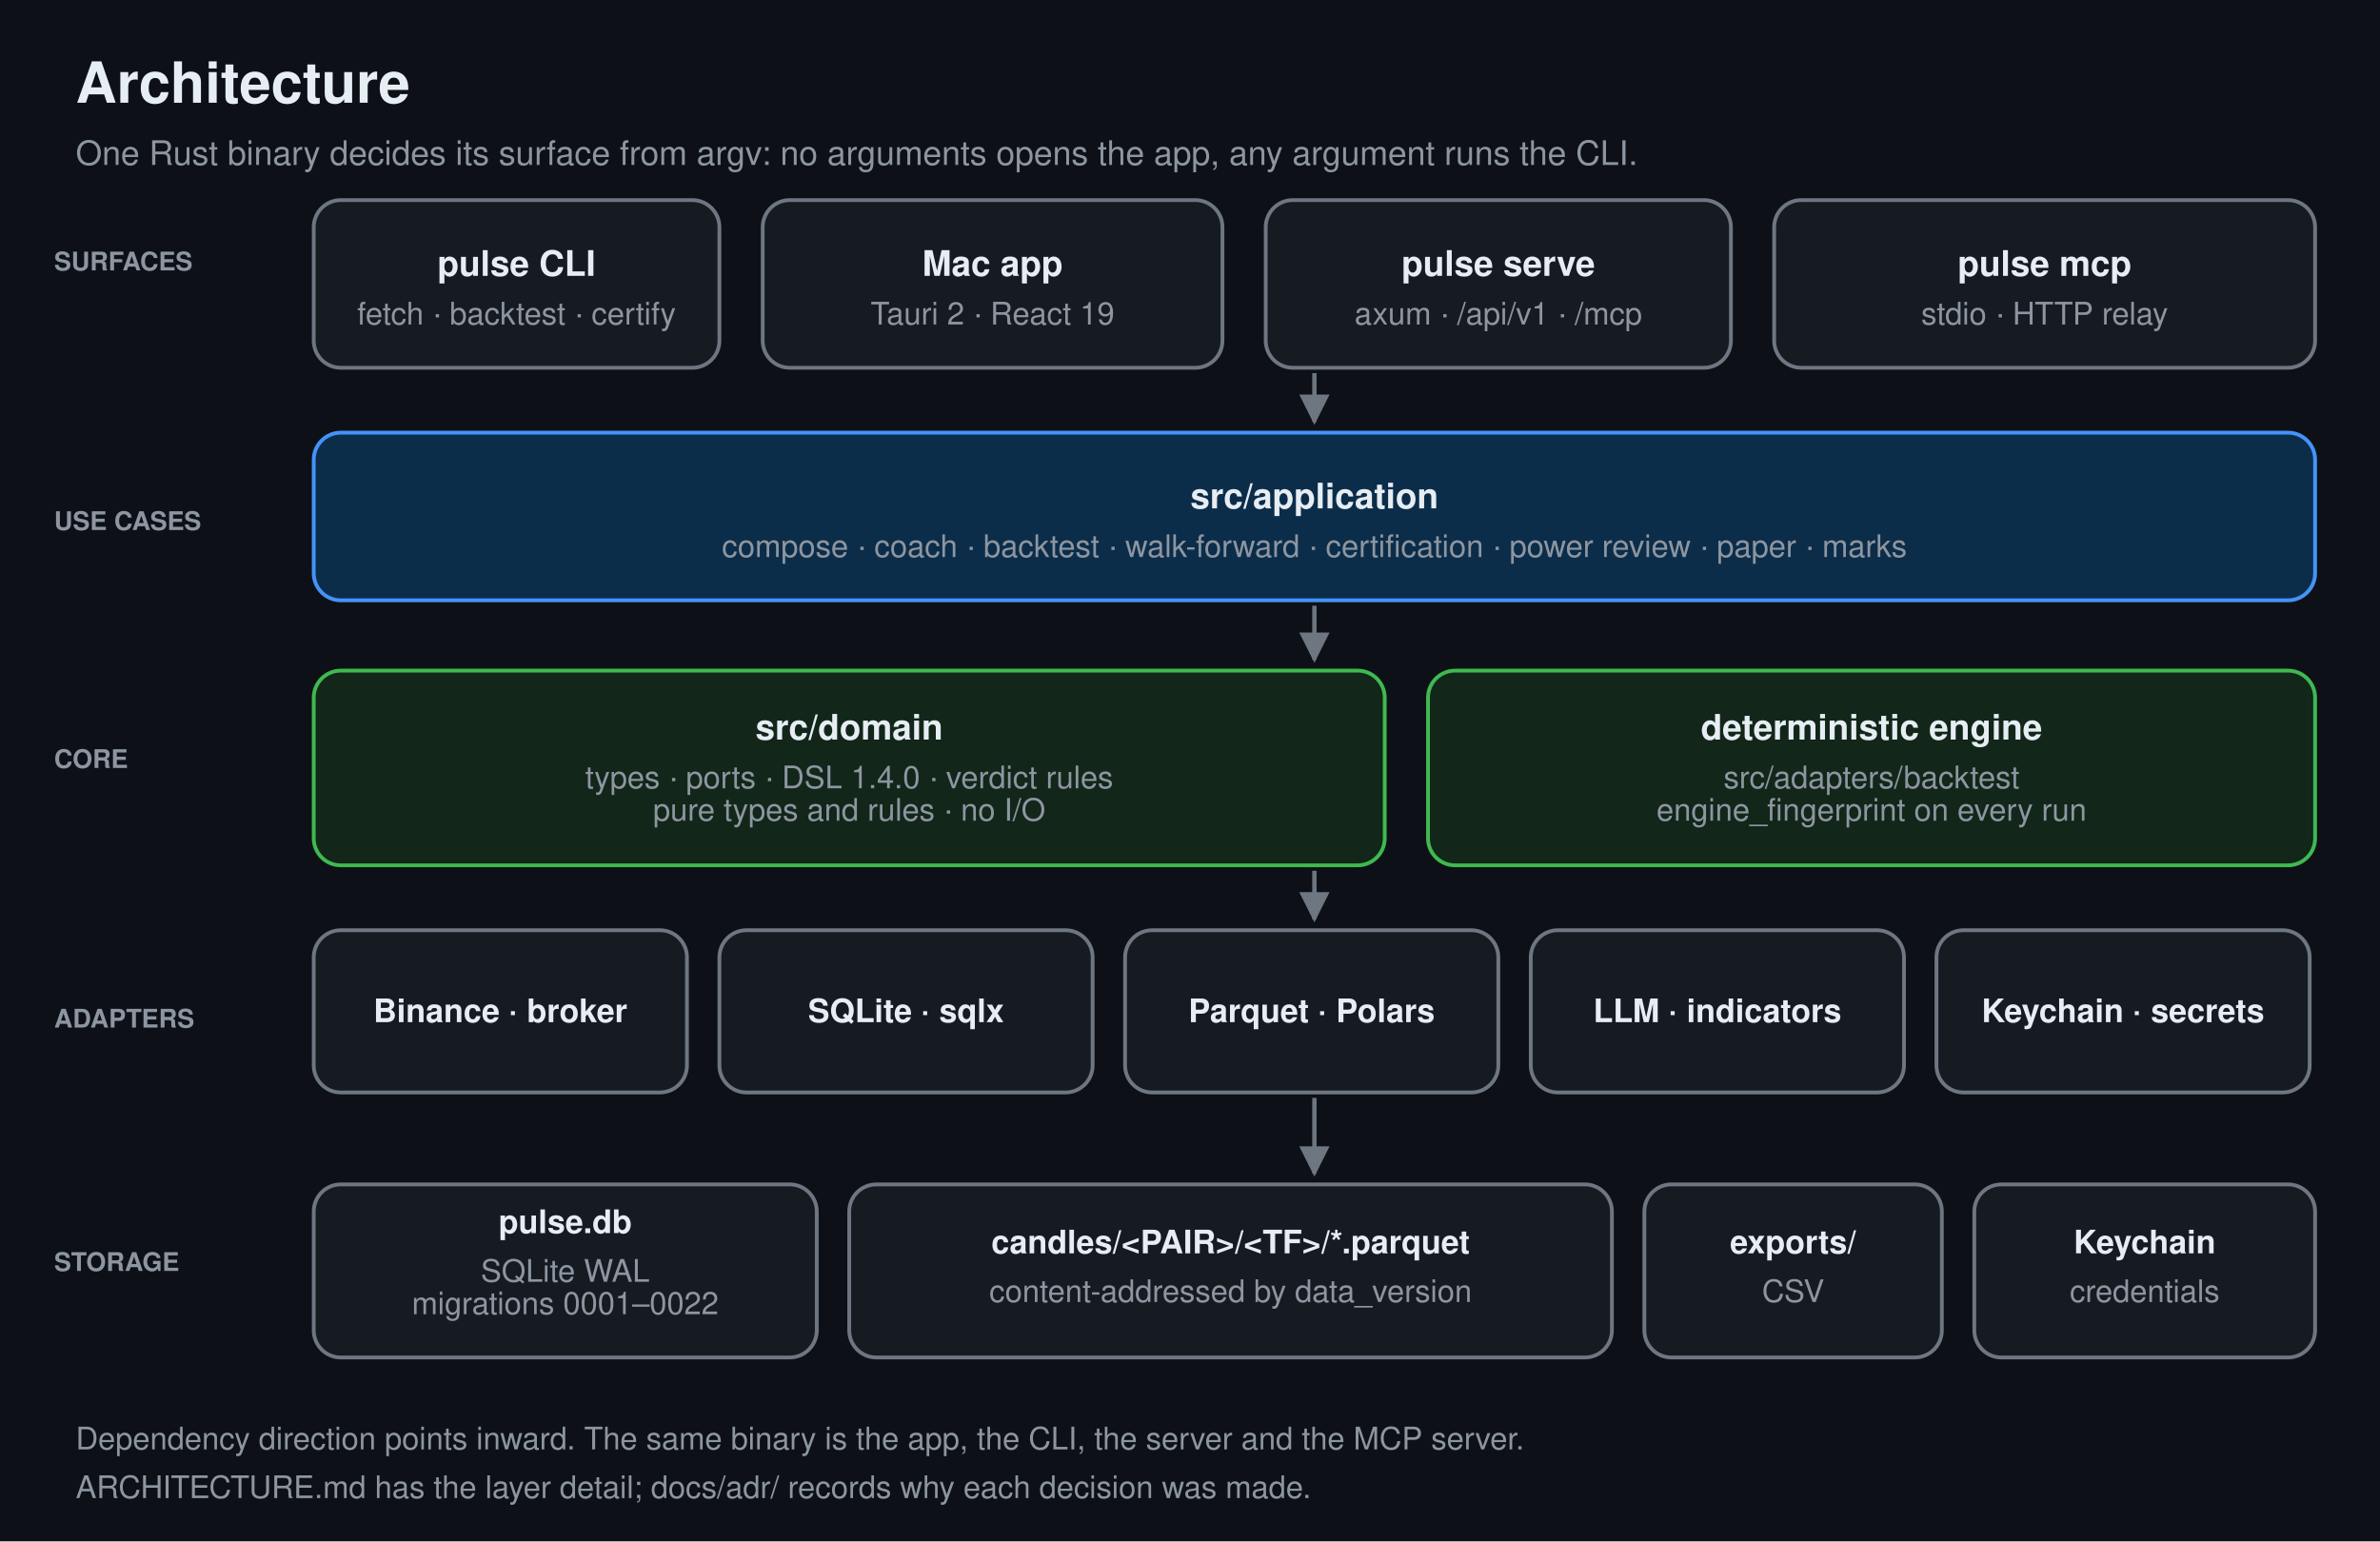
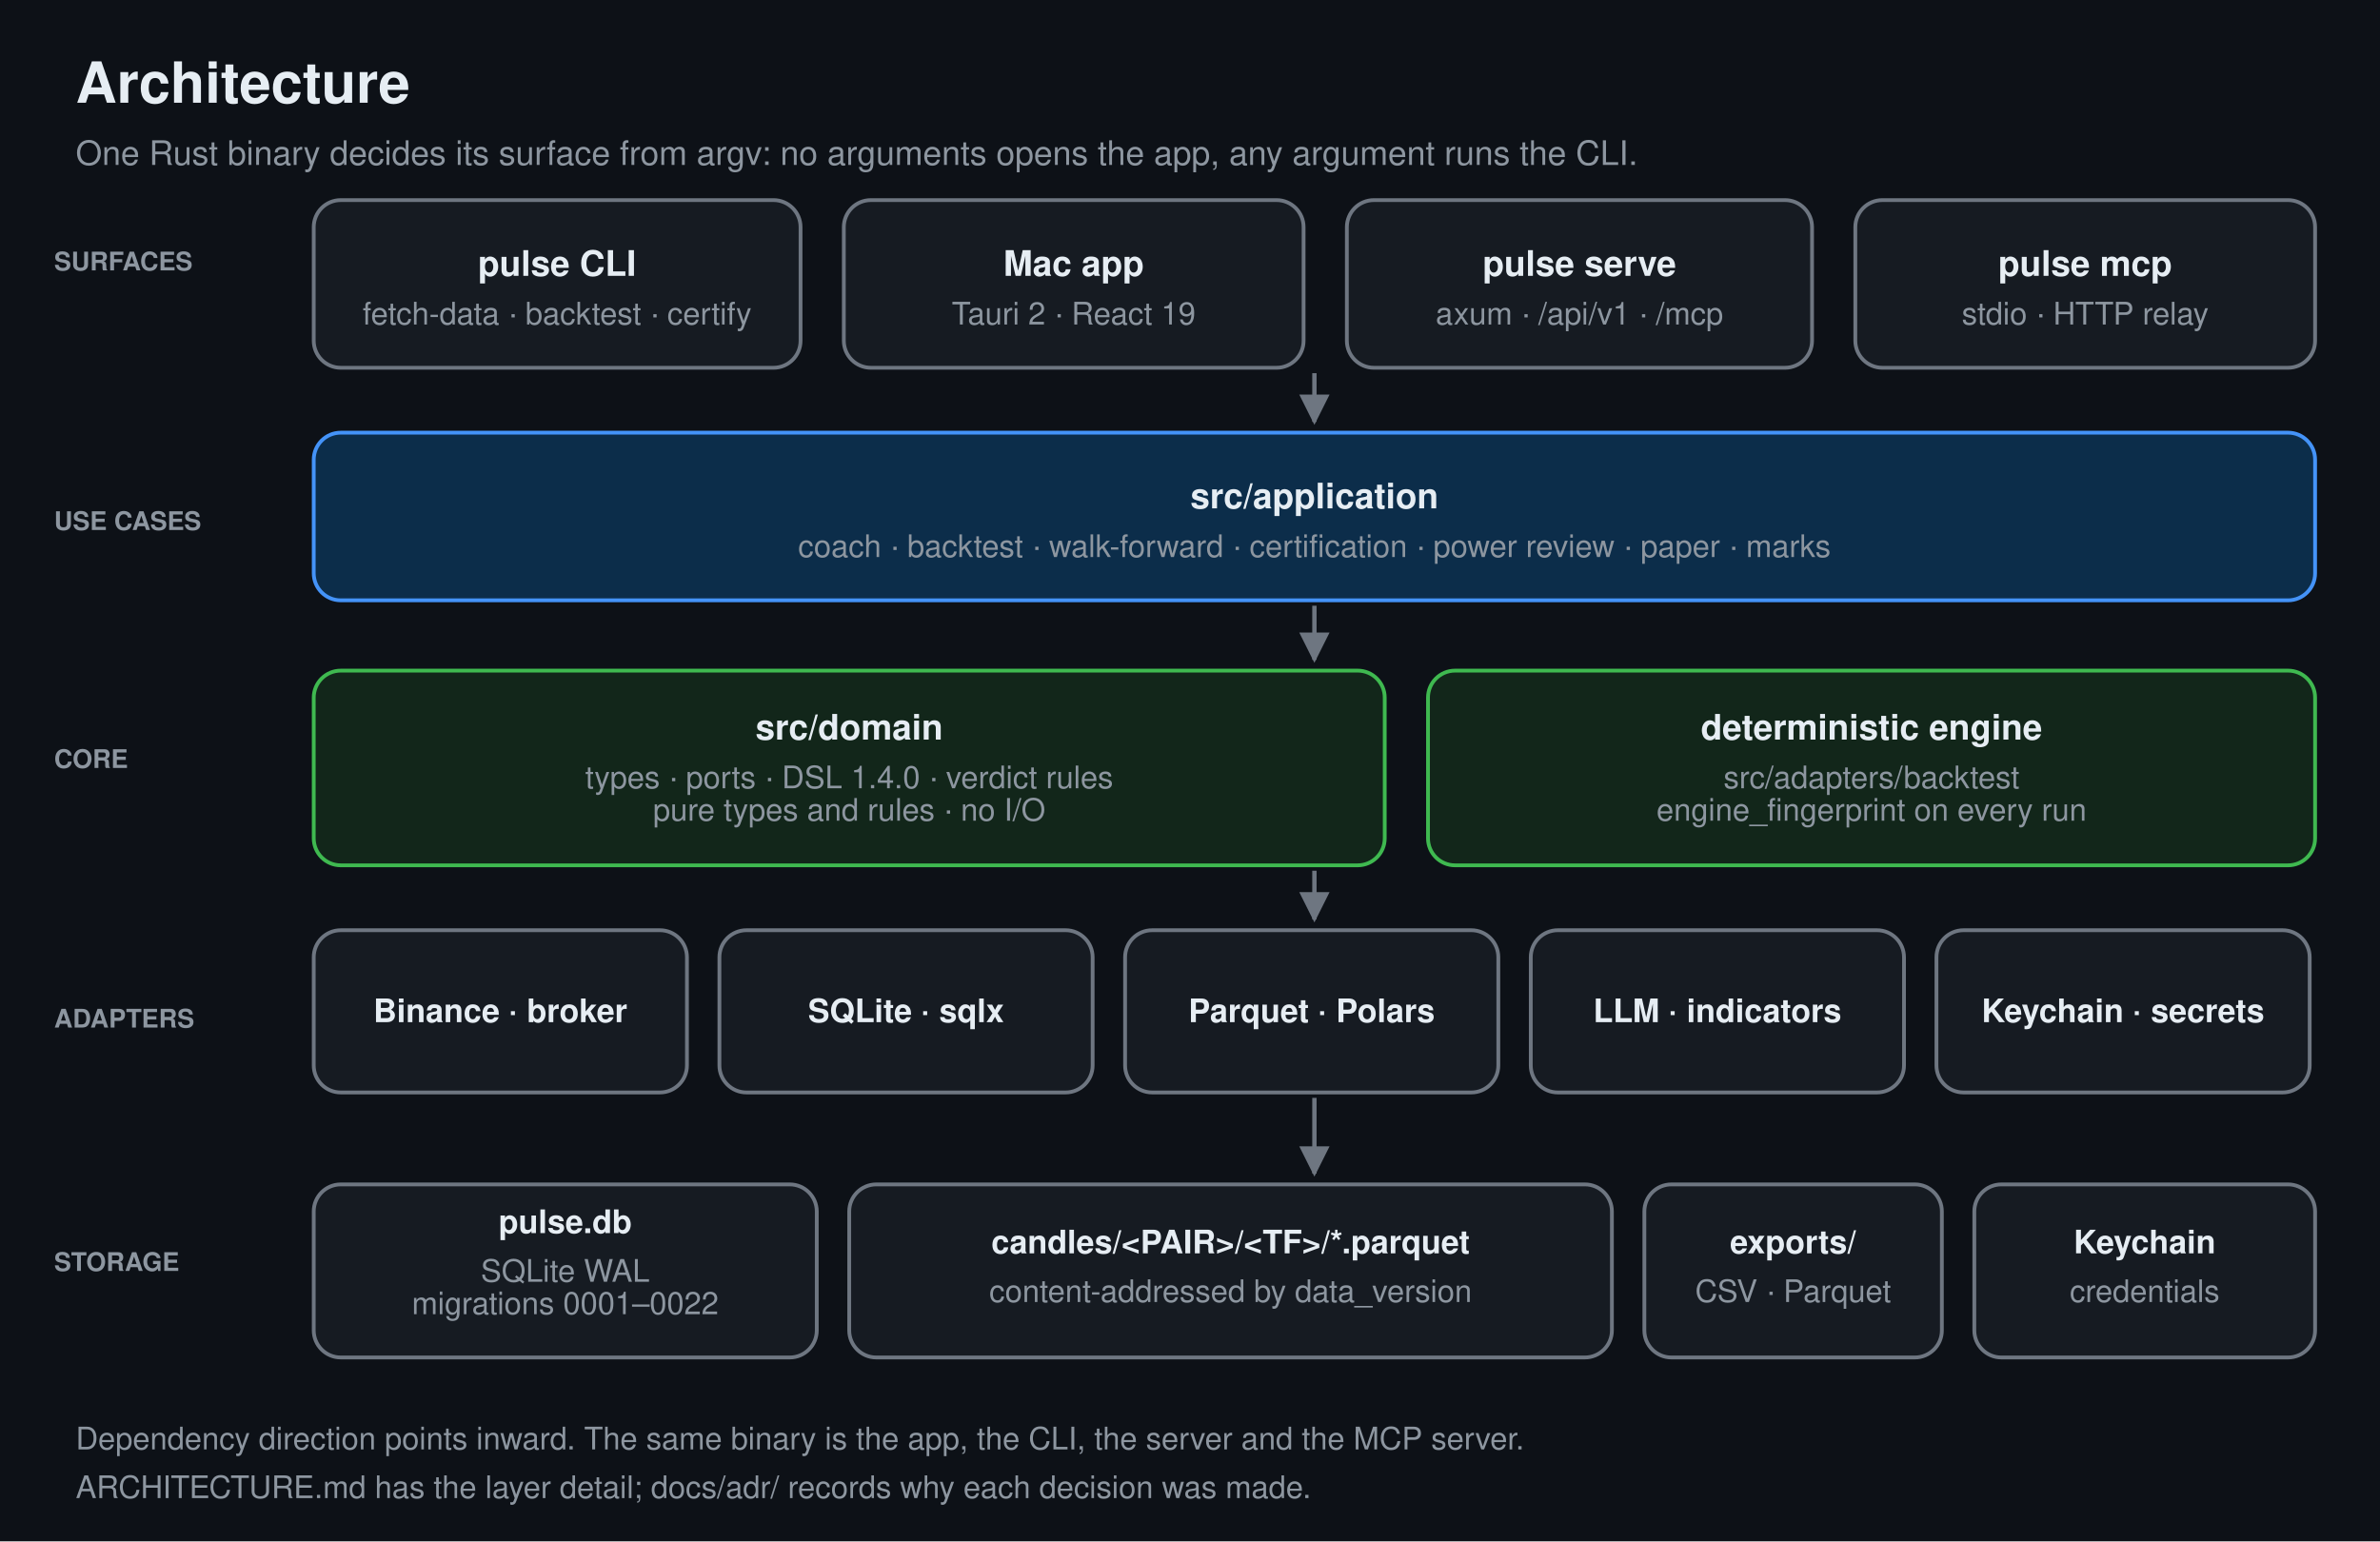
<svg xmlns="http://www.w3.org/2000/svg" viewBox="0 0 880 570" width="880" height="570" role="img" aria-label="One Rust binary: a CLI, a Tauri 2 desktop app, a headless server and an MCP server over a hexagonal core of domain ports, application use cases and adapters, storing SQLite, Parquet and the macOS Keychain.">
  <defs>
    <marker id="ar" viewBox="0 0 10 10" refX="9" refY="5" markerWidth="7" markerHeight="7" orient="auto-start-reverse">
      <path d="M0 0L10 5L0 10z" fill="#6e7681" />
-     </marker>
-     <marker id="arA" viewBox="0 0 10 10" refX="9" refY="5" markerWidth="7" markerHeight="7" orient="auto-start-reverse">
-       <path d="M0 0L10 5L0 10z" fill="#4493f8" />
-     </marker>
-     <marker id="arO" viewBox="0 0 10 10" refX="9" refY="5" markerWidth="7" markerHeight="7" orient="auto-start-reverse">
-       <path d="M0 0L10 5L0 10z" fill="#3fb950" />
    </marker>
  </defs>
  <rect width="880" height="570" fill="#0d1117" />
  <text x="28" y="38" font-family="-apple-system, 'Segoe UI', Helvetica, Arial, sans-serif" font-size="21" font-weight="700" fill="#e6edf3" text-anchor="start" opacity="1.0">Architecture</text>
  <text x="28" y="61" font-family="-apple-system, 'Segoe UI', Helvetica, Arial, sans-serif" font-size="12.5" font-weight="400" fill="#8d96a0" text-anchor="start" opacity="1.0">One Rust binary decides its surface from argv: no arguments opens the app, any argument runs the CLI.</text>
  <text x="20" y="100" font-family="-apple-system, 'Segoe UI', Helvetica, Arial, sans-serif" font-size="9.5" font-weight="700" fill="#8d96a0" text-anchor="start" opacity="1.0">SURFACES</text>
-   <rect x="116" y="74" width="150" height="62" rx="10" fill="#161b22" stroke="#6e7681" stroke-width="1.4" />
-   <text x="191.0" y="102.0" font-family="-apple-system, 'Segoe UI', Helvetica, Arial, sans-serif" font-size="13" font-weight="600" fill="#e6edf3" text-anchor="middle" opacity="1.0">pulse CLI</text>
-   <text x="191.0" y="120.0" font-family="-apple-system, 'Segoe UI', Helvetica, Arial, sans-serif" font-size="11.5" font-weight="400" fill="#8d96a0" text-anchor="middle" opacity="1.0">fetch · backtest · certify</text>
-   <rect x="282" y="74" width="170" height="62" rx="10" fill="#161b22" stroke="#6e7681" stroke-width="1.4" />
-   <text x="367.0" y="102.0" font-family="-apple-system, 'Segoe UI', Helvetica, Arial, sans-serif" font-size="13" font-weight="600" fill="#e6edf3" text-anchor="middle" opacity="1.0">Mac app</text>
-   <text x="367.0" y="120.0" font-family="-apple-system, 'Segoe UI', Helvetica, Arial, sans-serif" font-size="11.5" font-weight="400" fill="#8d96a0" text-anchor="middle" opacity="1.0">Tauri 2 · React 19</text>
-   <rect x="468" y="74" width="172" height="62" rx="10" fill="#161b22" stroke="#6e7681" stroke-width="1.4" />
-   <text x="554.0" y="102.0" font-family="-apple-system, 'Segoe UI', Helvetica, Arial, sans-serif" font-size="13" font-weight="600" fill="#e6edf3" text-anchor="middle" opacity="1.0">pulse serve</text>
-   <text x="554.0" y="120.0" font-family="-apple-system, 'Segoe UI', Helvetica, Arial, sans-serif" font-size="11.5" font-weight="400" fill="#8d96a0" text-anchor="middle" opacity="1.0">axum · /api/v1 · /mcp</text>
-   <rect x="656" y="74" width="200" height="62" rx="10" fill="#161b22" stroke="#6e7681" stroke-width="1.4" />
-   <text x="756.0" y="102.0" font-family="-apple-system, 'Segoe UI', Helvetica, Arial, sans-serif" font-size="13" font-weight="600" fill="#e6edf3" text-anchor="middle" opacity="1.0">pulse mcp</text>
-   <text x="756.0" y="120.0" font-family="-apple-system, 'Segoe UI', Helvetica, Arial, sans-serif" font-size="11.5" font-weight="400" fill="#8d96a0" text-anchor="middle" opacity="1.0">stdio · HTTP relay</text>
+   <rect x="116" y="74" width="180" height="62" rx="10" fill="#161b22" stroke="#6e7681" stroke-width="1.4" />
+   <text x="206.0" y="102.0" font-family="-apple-system, 'Segoe UI', Helvetica, Arial, sans-serif" font-size="13" font-weight="600" fill="#e6edf3" text-anchor="middle" opacity="1.0">pulse CLI</text>
+   <text x="206.0" y="120.0" font-family="-apple-system, 'Segoe UI', Helvetica, Arial, sans-serif" font-size="11.5" font-weight="400" fill="#8d96a0" text-anchor="middle" opacity="1.0">fetch-data · backtest · certify</text>
+   <rect x="312" y="74" width="170" height="62" rx="10" fill="#161b22" stroke="#6e7681" stroke-width="1.4" />
+   <text x="397.0" y="102.0" font-family="-apple-system, 'Segoe UI', Helvetica, Arial, sans-serif" font-size="13" font-weight="600" fill="#e6edf3" text-anchor="middle" opacity="1.0">Mac app</text>
+   <text x="397.0" y="120.0" font-family="-apple-system, 'Segoe UI', Helvetica, Arial, sans-serif" font-size="11.5" font-weight="400" fill="#8d96a0" text-anchor="middle" opacity="1.0">Tauri 2 · React 19</text>
+   <rect x="498" y="74" width="172" height="62" rx="10" fill="#161b22" stroke="#6e7681" stroke-width="1.4" />
+   <text x="584.0" y="102.0" font-family="-apple-system, 'Segoe UI', Helvetica, Arial, sans-serif" font-size="13" font-weight="600" fill="#e6edf3" text-anchor="middle" opacity="1.0">pulse serve</text>
+   <text x="584.0" y="120.0" font-family="-apple-system, 'Segoe UI', Helvetica, Arial, sans-serif" font-size="11.5" font-weight="400" fill="#8d96a0" text-anchor="middle" opacity="1.0">axum · /api/v1 · /mcp</text>
+   <rect x="686" y="74" width="170" height="62" rx="10" fill="#161b22" stroke="#6e7681" stroke-width="1.4" />
+   <text x="771.0" y="102.0" font-family="-apple-system, 'Segoe UI', Helvetica, Arial, sans-serif" font-size="13" font-weight="600" fill="#e6edf3" text-anchor="middle" opacity="1.0">pulse mcp</text>
+   <text x="771.0" y="120.0" font-family="-apple-system, 'Segoe UI', Helvetica, Arial, sans-serif" font-size="11.5" font-weight="400" fill="#8d96a0" text-anchor="middle" opacity="1.0">stdio · HTTP relay</text>
  <text x="20" y="196" font-family="-apple-system, 'Segoe UI', Helvetica, Arial, sans-serif" font-size="9.5" font-weight="700" fill="#8d96a0" text-anchor="start" opacity="1.0">USE CASES</text>
  <rect x="116" y="160" width="740" height="62" rx="10" fill="#0c2d4a" stroke="#4493f8" stroke-width="1.4" />
  <text x="486.0" y="188.0" font-family="-apple-system, 'Segoe UI', Helvetica, Arial, sans-serif" font-size="13" font-weight="600" fill="#e6edf3" text-anchor="middle" opacity="1.0">src/application</text>
-   <text x="486.0" y="206.0" font-family="-apple-system, 'Segoe UI', Helvetica, Arial, sans-serif" font-size="11.5" font-weight="400" fill="#8d96a0" text-anchor="middle" opacity="1.0">compose · coach · backtest · walk-forward · certification · power review · paper · marks</text>
+   <text x="486.0" y="206.0" font-family="-apple-system, 'Segoe UI', Helvetica, Arial, sans-serif" font-size="11.5" font-weight="400" fill="#8d96a0" text-anchor="middle" opacity="1.0">coach · backtest · walk-forward · certification · power review · paper · marks</text>
  <line x1="486" y1="138" x2="486" y2="156" stroke="#6e7681" stroke-width="1.6" marker-end="url(#ar)" />
  <text x="20" y="284" font-family="-apple-system, 'Segoe UI', Helvetica, Arial, sans-serif" font-size="9.5" font-weight="700" fill="#8d96a0" text-anchor="start" opacity="1.0">CORE</text>
  <rect x="116" y="248" width="396" height="72" rx="10" fill="#12261a" stroke="#3fb950" stroke-width="1.4" />
  <text x="314.0" y="273.5" font-family="-apple-system, 'Segoe UI', Helvetica, Arial, sans-serif" font-size="13" font-weight="600" fill="#e6edf3" text-anchor="middle" opacity="1.0">src/domain</text>
  <text x="314.0" y="291.5" font-family="-apple-system, 'Segoe UI', Helvetica, Arial, sans-serif" font-size="11.5" font-weight="400" fill="#8d96a0" text-anchor="middle" opacity="1.0">types · ports · DSL 1.4.0 · verdict rules</text>
  <text x="314.0" y="303.5" font-family="-apple-system, 'Segoe UI', Helvetica, Arial, sans-serif" font-size="11.5" font-weight="400" fill="#8d96a0" text-anchor="middle" opacity="1.0">pure types and rules · no I/O</text>
  <rect x="528" y="248" width="328" height="72" rx="10" fill="#12261a" stroke="#3fb950" stroke-width="1.4" />
  <text x="692.0" y="273.5" font-family="-apple-system, 'Segoe UI', Helvetica, Arial, sans-serif" font-size="13" font-weight="600" fill="#e6edf3" text-anchor="middle" opacity="1.0">deterministic engine</text>
  <text x="692.0" y="291.5" font-family="-apple-system, 'Segoe UI', Helvetica, Arial, sans-serif" font-size="11.5" font-weight="400" fill="#8d96a0" text-anchor="middle" opacity="1.0">src/adapters/backtest</text>
  <text x="692.0" y="303.5" font-family="-apple-system, 'Segoe UI', Helvetica, Arial, sans-serif" font-size="11.5" font-weight="400" fill="#8d96a0" text-anchor="middle" opacity="1.0">engine_fingerprint on every run</text>
  <line x1="486" y1="224" x2="486" y2="244" stroke="#6e7681" stroke-width="1.6" marker-end="url(#ar)" />
  <text x="20" y="380" font-family="-apple-system, 'Segoe UI', Helvetica, Arial, sans-serif" font-size="9.5" font-weight="700" fill="#8d96a0" text-anchor="start" opacity="1.0">ADAPTERS</text>
  <rect x="116" y="344" width="138" height="60" rx="10" fill="#161b22" stroke="#6e7681" stroke-width="1.4" />
  <text x="185.0" y="378.0" font-family="-apple-system, 'Segoe UI', Helvetica, Arial, sans-serif" font-size="12" font-weight="600" fill="#e6edf3" text-anchor="middle" opacity="1.0">Binance · broker</text>
  <rect x="266" y="344" width="138" height="60" rx="10" fill="#161b22" stroke="#6e7681" stroke-width="1.4" />
  <text x="335.0" y="378.0" font-family="-apple-system, 'Segoe UI', Helvetica, Arial, sans-serif" font-size="12" font-weight="600" fill="#e6edf3" text-anchor="middle" opacity="1.0">SQLite · sqlx</text>
  <rect x="416" y="344" width="138" height="60" rx="10" fill="#161b22" stroke="#6e7681" stroke-width="1.4" />
  <text x="485.0" y="378.0" font-family="-apple-system, 'Segoe UI', Helvetica, Arial, sans-serif" font-size="12" font-weight="600" fill="#e6edf3" text-anchor="middle" opacity="1.0">Parquet · Polars</text>
  <rect x="566" y="344" width="138" height="60" rx="10" fill="#161b22" stroke="#6e7681" stroke-width="1.4" />
  <text x="635.0" y="378.0" font-family="-apple-system, 'Segoe UI', Helvetica, Arial, sans-serif" font-size="12" font-weight="600" fill="#e6edf3" text-anchor="middle" opacity="1.0">LLM · indicators</text>
  <rect x="716" y="344" width="138" height="60" rx="10" fill="#161b22" stroke="#6e7681" stroke-width="1.4" />
  <text x="785.0" y="378.0" font-family="-apple-system, 'Segoe UI', Helvetica, Arial, sans-serif" font-size="12" font-weight="600" fill="#e6edf3" text-anchor="middle" opacity="1.0">Keychain · secrets</text>
  <line x1="486" y1="322" x2="486" y2="340" stroke="#6e7681" stroke-width="1.6" marker-end="url(#ar)" />
  <text x="20" y="470" font-family="-apple-system, 'Segoe UI', Helvetica, Arial, sans-serif" font-size="9.5" font-weight="700" fill="#8d96a0" text-anchor="start" opacity="1.0">STORAGE</text>
  <rect x="116" y="438" width="186" height="64" rx="10" fill="#161b22" stroke="#6e7681" stroke-width="1.4" />
  <text x="209.0" y="456.0" font-family="-apple-system, 'Segoe UI', Helvetica, Arial, sans-serif" font-size="12" font-weight="600" fill="#e6edf3" text-anchor="middle" opacity="1.0">pulse.db</text>
  <text x="209.0" y="474.0" font-family="-apple-system, 'Segoe UI', Helvetica, Arial, sans-serif" font-size="11.5" font-weight="400" fill="#8d96a0" text-anchor="middle" opacity="1.0">SQLite WAL</text>
  <text x="209.0" y="486.0" font-family="-apple-system, 'Segoe UI', Helvetica, Arial, sans-serif" font-size="11.5" font-weight="400" fill="#8d96a0" text-anchor="middle" opacity="1.0">migrations 0001–0022</text>
  <rect x="314" y="438" width="282" height="64" rx="10" fill="#161b22" stroke="#6e7681" stroke-width="1.4" />
  <text x="455.0" y="463.5" font-family="-apple-system, 'Segoe UI', Helvetica, Arial, sans-serif" font-size="12" font-weight="600" fill="#e6edf3" text-anchor="middle" opacity="1.0">candles/&lt;PAIR&gt;/&lt;TF&gt;/*.parquet</text>
  <text x="455.0" y="481.5" font-family="-apple-system, 'Segoe UI', Helvetica, Arial, sans-serif" font-size="11.5" font-weight="400" fill="#8d96a0" text-anchor="middle" opacity="1.0">content-addressed by data_version</text>
  <rect x="608" y="438" width="110" height="64" rx="10" fill="#161b22" stroke="#6e7681" stroke-width="1.4" />
  <text x="663.0" y="463.5" font-family="-apple-system, 'Segoe UI', Helvetica, Arial, sans-serif" font-size="12" font-weight="600" fill="#e6edf3" text-anchor="middle" opacity="1.0">exports/</text>
-   <text x="663.0" y="481.5" font-family="-apple-system, 'Segoe UI', Helvetica, Arial, sans-serif" font-size="11.5" font-weight="400" fill="#8d96a0" text-anchor="middle" opacity="1.0">CSV</text>
+   <text x="663.0" y="481.5" font-family="-apple-system, 'Segoe UI', Helvetica, Arial, sans-serif" font-size="11.5" font-weight="400" fill="#8d96a0" text-anchor="middle" opacity="1.0">CSV · Parquet</text>
  <rect x="730" y="438" width="126" height="64" rx="10" fill="#161b22" stroke="#6e7681" stroke-width="1.4" />
  <text x="793.0" y="463.5" font-family="-apple-system, 'Segoe UI', Helvetica, Arial, sans-serif" font-size="12" font-weight="600" fill="#e6edf3" text-anchor="middle" opacity="1.0">Keychain</text>
  <text x="793.0" y="481.5" font-family="-apple-system, 'Segoe UI', Helvetica, Arial, sans-serif" font-size="11.5" font-weight="400" fill="#8d96a0" text-anchor="middle" opacity="1.0">credentials</text>
  <line x1="486" y1="406" x2="486" y2="434" stroke="#6e7681" stroke-width="1.6" marker-end="url(#ar)" />
  <text x="28" y="536" font-family="-apple-system, 'Segoe UI', Helvetica, Arial, sans-serif" font-size="11.5" font-weight="400" fill="#8d96a0" text-anchor="start" opacity="1.0">Dependency direction points inward. The same binary is the app, the CLI, the server and the MCP server.</text>
  <text x="28" y="554" font-family="-apple-system, 'Segoe UI', Helvetica, Arial, sans-serif" font-size="11.5" font-weight="400" fill="#8d96a0" text-anchor="start" opacity="1.0">ARCHITECTURE.md has the layer detail; docs/adr/ records why each decision was made.</text>
</svg>
